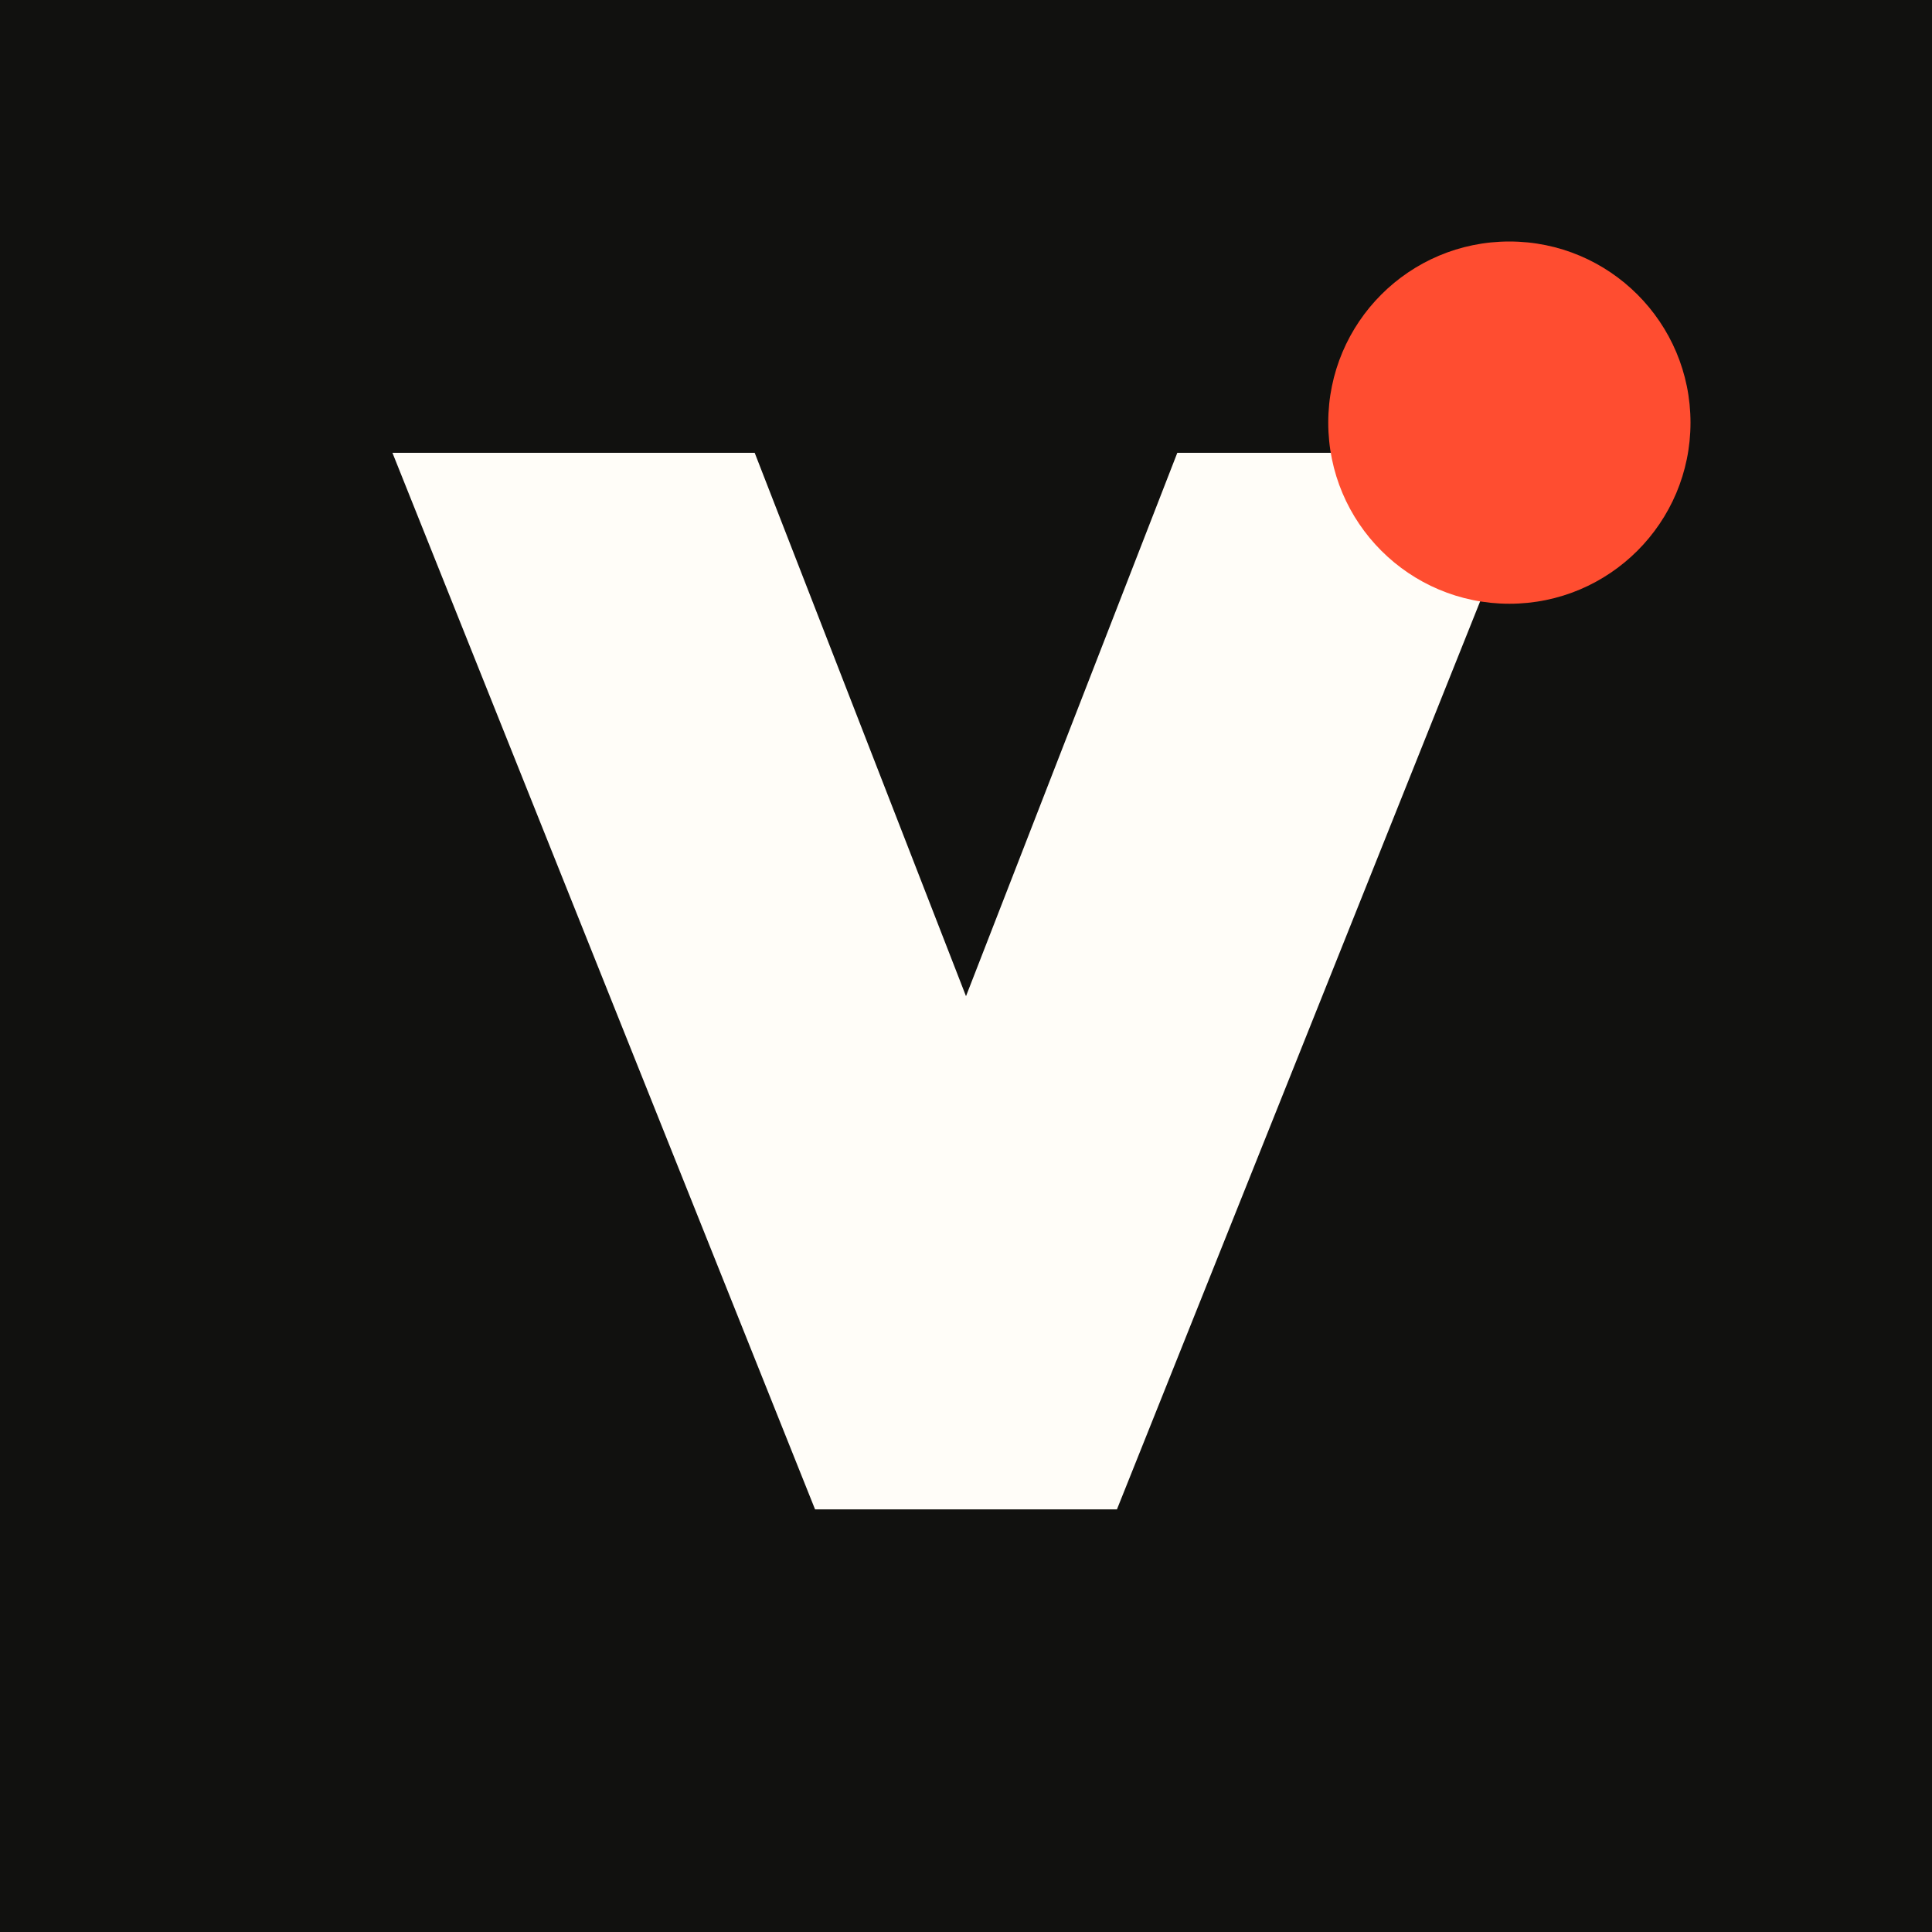
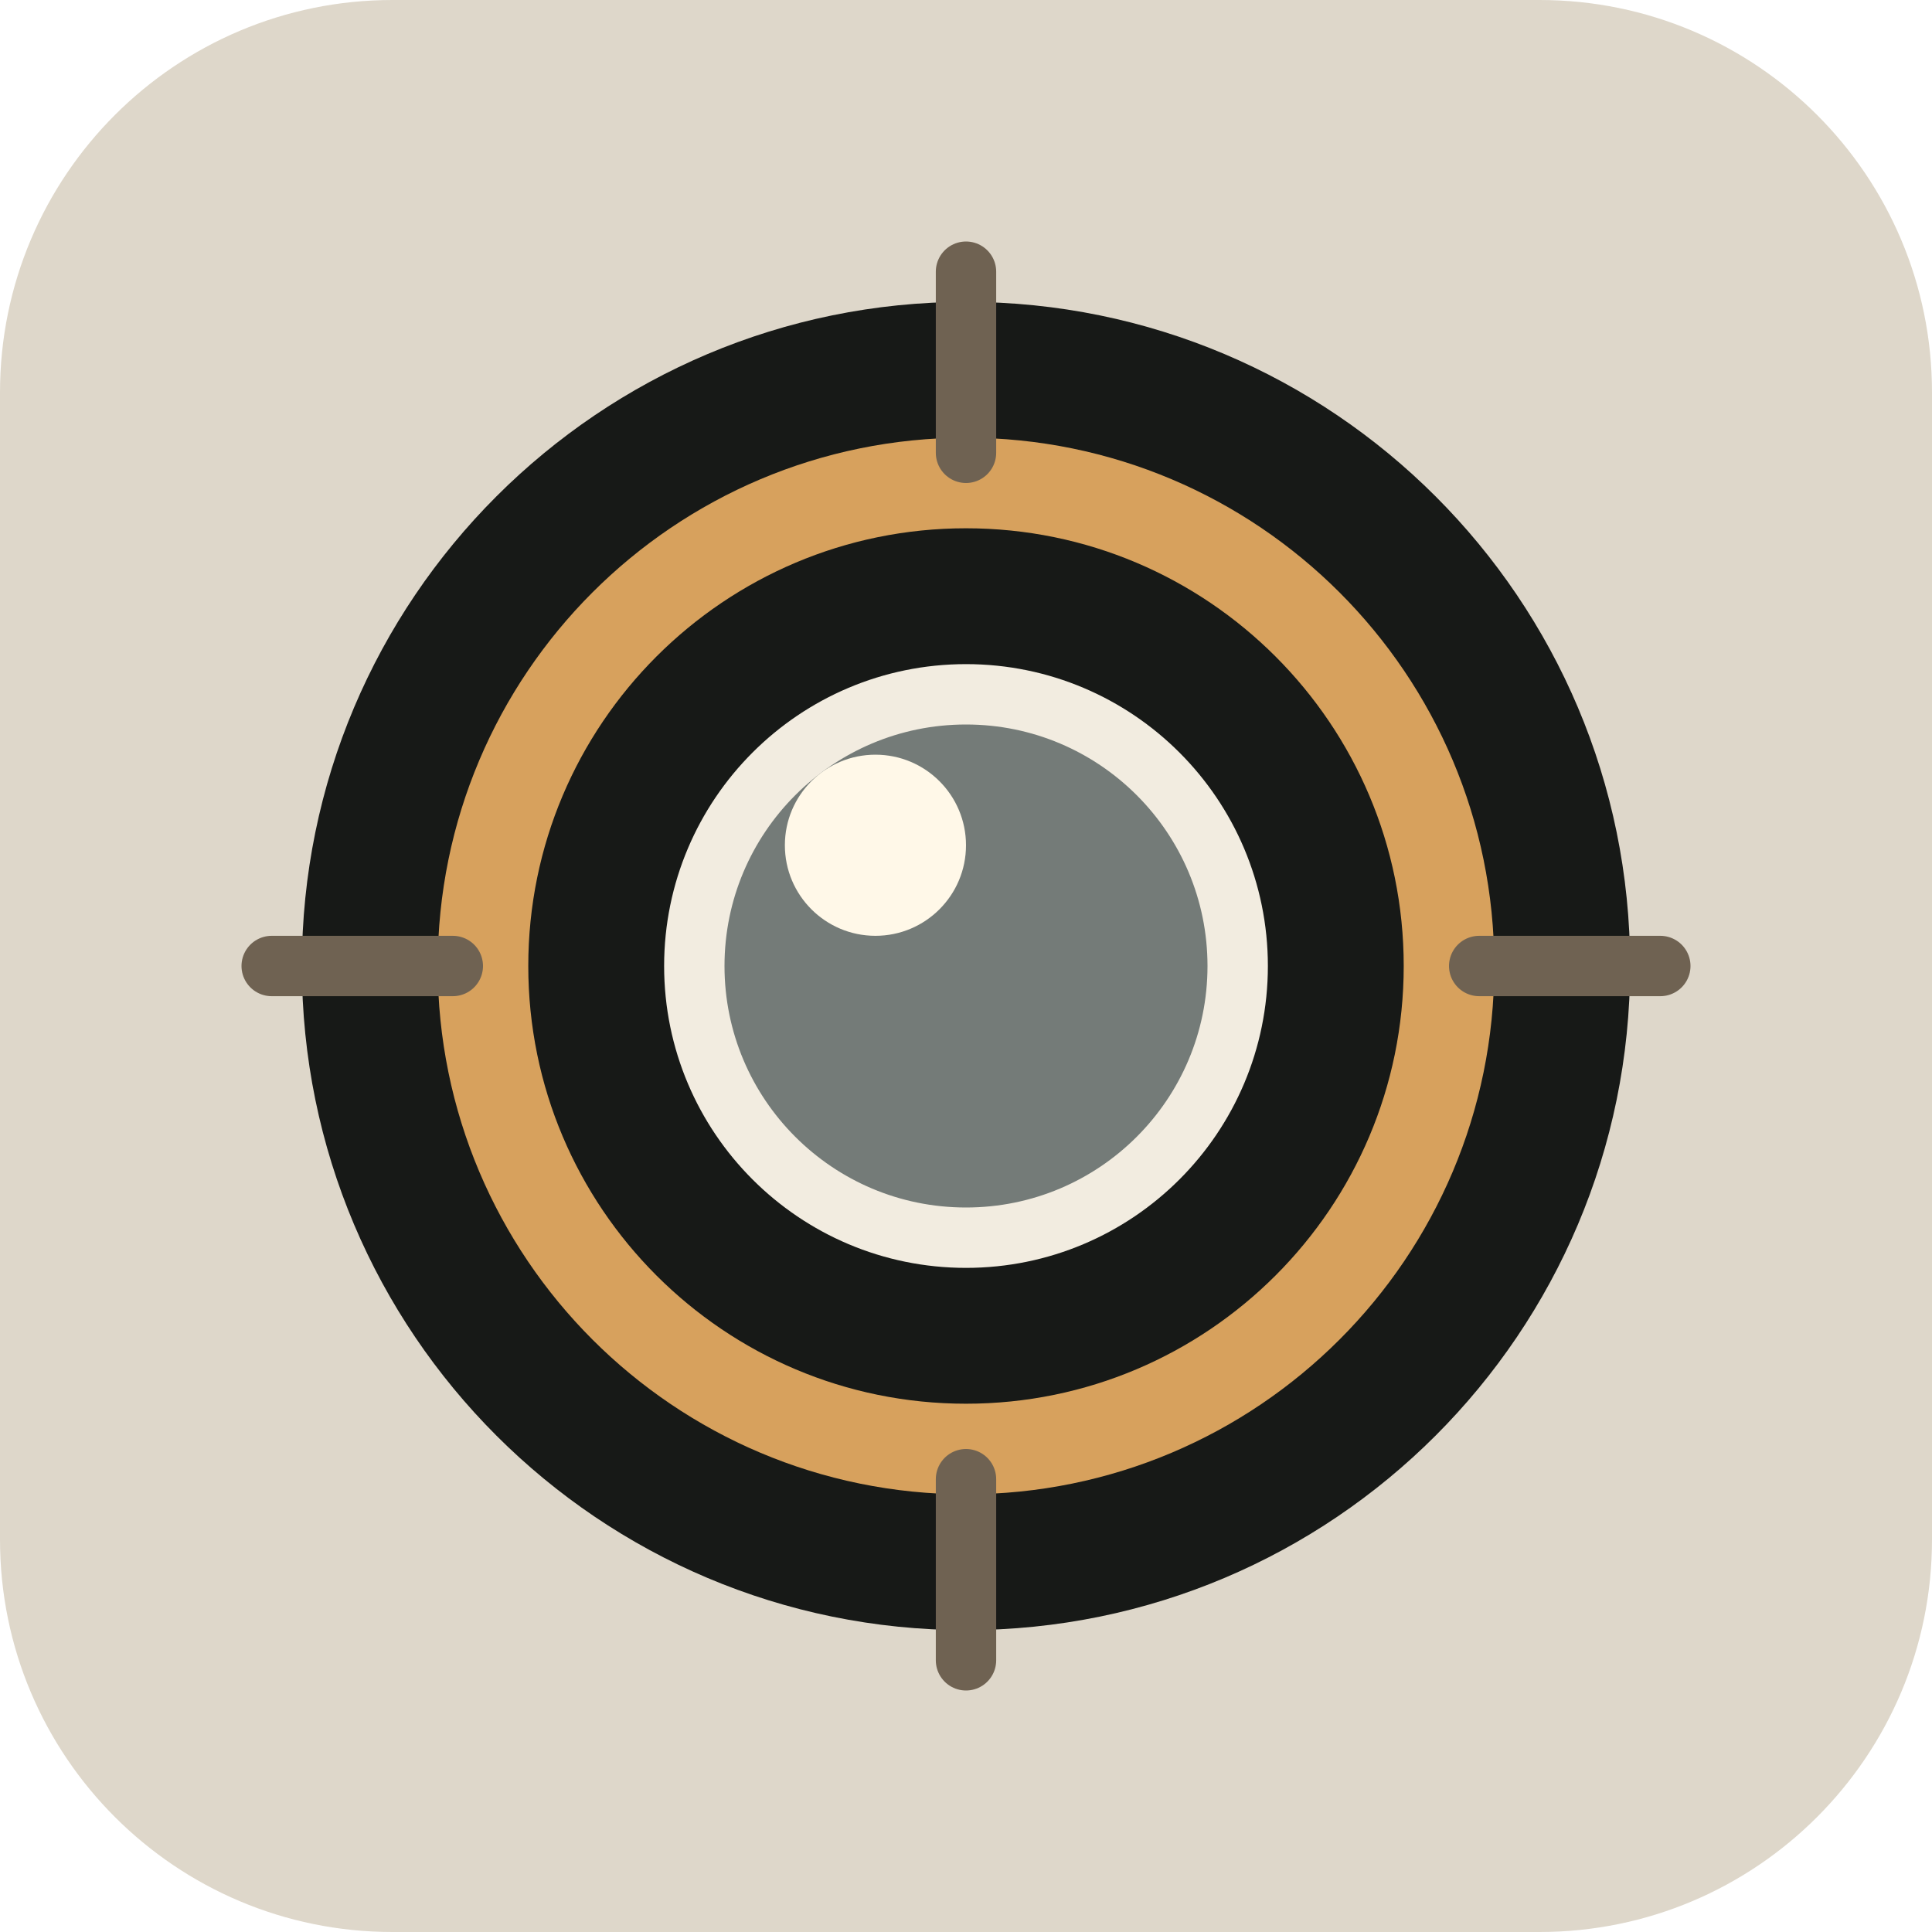
<svg xmlns="http://www.w3.org/2000/svg" viewBox="0 0 64 64">
-   <rect width="64" height="64" fill="#11110f" />
-   <path d="M13 15h12l7 18 7-18h12L37 50H27L13 15Z" fill="#fffdf8" />
-   <circle cx="50" cy="14" r="6" fill="#ff4d30" />
+   <rect width="64" height="64" rx="13" fill="#ded7ca" />
+   <circle cx="32" cy="32" r="22" fill="#171917" />
+   <circle cx="32" cy="32" r="16" fill="none" stroke="#d7a15d" stroke-width="3" />
+   <circle cx="32" cy="32" r="9" fill="#747b78" stroke="#f2ece0" stroke-width="2" />
+   <circle cx="29" cy="28" r="3" fill="#fff8e8" />
+   <path d="M32 9v6M32 49v6M9 32h6M49 32h6" stroke="#6f6252" stroke-width="2" stroke-linecap="round" />
</svg>
